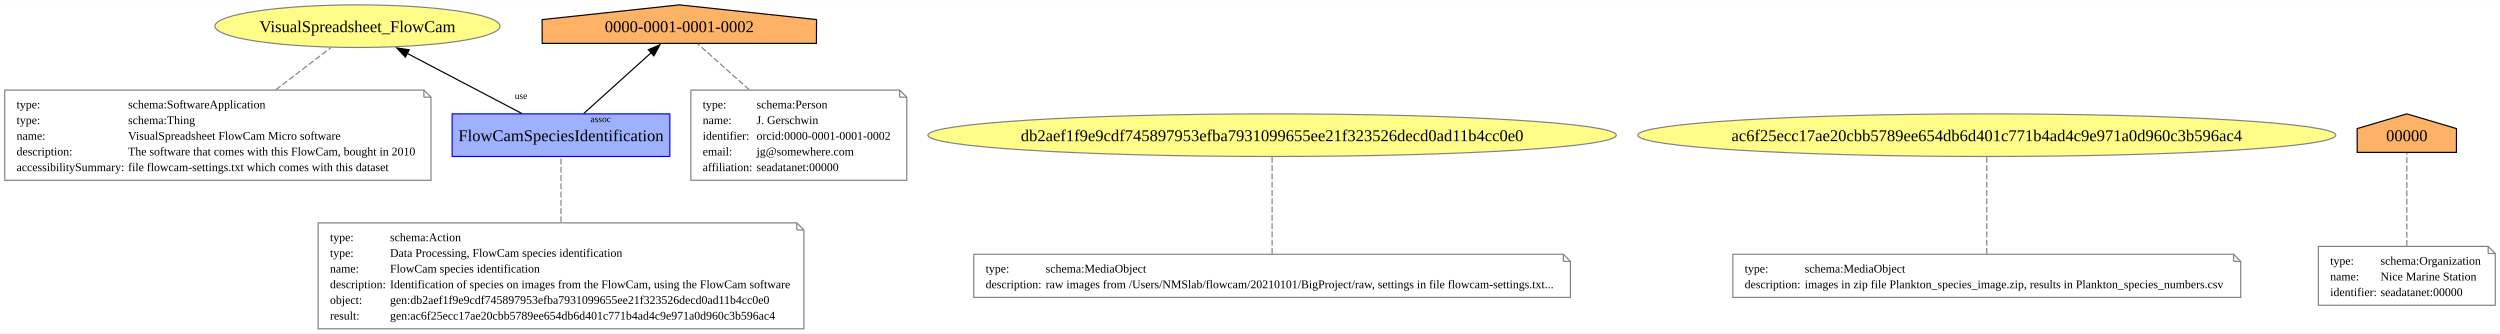
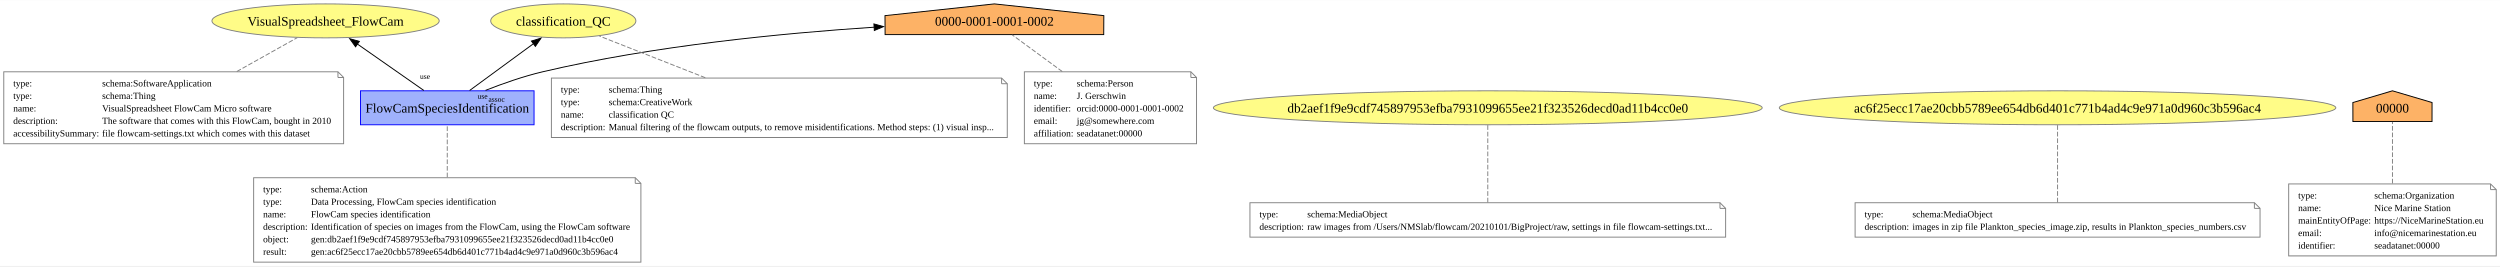
- <svg xmlns="http://www.w3.org/2000/svg" xmlns:xlink="http://www.w3.org/1999/xlink" width="2113pt" height="282pt" viewBox="0.00 0.00 2112.88 281.75">
+ <svg xmlns="http://www.w3.org/2000/svg" xmlns:xlink="http://www.w3.org/1999/xlink" width="2650pt" height="282pt" viewBox="0.00 0.00 2650.12 281.75">
  <g id="graph0" class="graph" transform="scale(1 1) rotate(0) translate(4 277.75)">
-     <polygon fill="white" stroke="none" points="-4,4 -4,-277.75 2108.88,-277.75 2108.88,4 -4,4" />
+     <polygon fill="white" stroke="none" points="-4,4 -4,-277.75 2646.12,-277.75 2646.12,4 -4,4" />
    <g id="node1" class="node">
      <g id="a_node1">
        <a xlink:href="_FlowCamSpeciesIdentification" xlink:title="FlowCamSpeciesIdentification">
          <polygon fill="#9fb1fc" stroke="#0000ff" points="562.12,-181.62 378.12,-181.62 378.12,-145.62 562.12,-145.62 562.12,-181.62" />
          <text text-anchor="middle" x="470.12" y="-158.57" font-family="Times New Roman,serif" font-size="14.00">FlowCamSpeciesIdentification</text>
        </a>
      </g>
    </g>
    <g id="node3" class="node">
      <g id="a_node3">
        <a xlink:href="_VisualSpreadsheet_FlowCam" xlink:title="VisualSpreadsheet_FlowCam">
-           <ellipse fill="#fffc87" stroke="#808080" cx="298.12" cy="-255.75" rx="120.45" ry="18" />
-           <text text-anchor="middle" x="298.12" y="-250.7" font-family="Times New Roman,serif" font-size="14.00">VisualSpreadsheet_FlowCam</text>
-         </a>
-       </g>
-     </g>
-     <g id="edge7" class="edge">
-       <path fill="none" stroke="black" d="M436.96,-182C409.37,-196.46 369.92,-217.13 340.13,-232.74" />
-       <polygon fill="black" stroke="black" points="338.6,-229.59 331.36,-237.33 341.85,-235.79 338.6,-229.59" />
-       <text text-anchor="middle" x="436.35" y="-194.26" font-family="Times New Roman,serif" font-size="8.00">use</text>
-     </g>
-     <g id="node9" class="node">
-       <g id="a_node9">
-         <a xlink:href="https://orcid.org/0000-0001-0001-0002" xlink:title="0000-0001-0001-0002">
-           <polygon fill="#fdb266" stroke="black" points="686.11,-261.31 570.12,-273.75 454.14,-261.31 454.25,-241.19 686,-241.19 686.11,-261.31" />
-           <text text-anchor="middle" x="570.12" y="-250.7" font-family="Times New Roman,serif" font-size="14.00">0000-0001-0001-0002</text>
+           <ellipse fill="#fffc87" stroke="#808080" cx="341.12" cy="-255.75" rx="120.45" ry="18" />
+           <text text-anchor="middle" x="341.12" y="-250.7" font-family="Times New Roman,serif" font-size="14.00">VisualSpreadsheet_FlowCam</text>
        </a>
      </g>
    </g>
    <g id="edge8" class="edge">
-       <path fill="none" stroke="black" d="M489.41,-182C505.65,-196.64 528.94,-217.63 546.34,-233.31" />
-       <polygon fill="black" stroke="black" points="543.93,-235.86 553.7,-239.95 548.62,-230.66 543.93,-235.86" />
-       <text text-anchor="middle" x="503.67" y="-174.65" font-family="Times New Roman,serif" font-size="8.00">assoc</text>
+       <path fill="none" stroke="black" d="M445.25,-182C425.23,-195.99 396.88,-215.8 374.82,-231.21" />
+       <polygon fill="black" stroke="black" points="372.92,-228.27 366.72,-236.87 376.93,-234.01 372.92,-228.27" />
+       <text text-anchor="middle" x="446.54" y="-194.22" font-family="Times New Roman,serif" font-size="8.00">use</text>
+     </g>
+     <g id="node5" class="node">
+       <g id="a_node5">
+         <a xlink:href="_classification_QC" xlink:title="classification_QC">
+           <ellipse fill="#fffc87" stroke="#808080" cx="593.12" cy="-255.75" rx="76.94" ry="18" />
+           <text text-anchor="middle" x="593.12" y="-250.7" font-family="Times New Roman,serif" font-size="14.00">classification_QC</text>
+         </a>
+       </g>
+     </g>
+     <g id="edge9" class="edge">
+       <path fill="none" stroke="black" d="M493.84,-182C513.09,-196.11 540.41,-216.12 561.52,-231.59" />
+       <polygon fill="black" stroke="black" points="559.37,-234.36 569.5,-237.44 563.51,-228.71 559.37,-234.36" />
+       <text text-anchor="middle" x="507.57" y="-173.23" font-family="Times New Roman,serif" font-size="8.00">use</text>
+     </g>
+     <g id="node11" class="node">
+       <g id="a_node11">
+         <a xlink:href="https://orcid.org/0000-0001-0001-0002" xlink:title="0000-0001-0001-0002">
+           <polygon fill="#fdb266" stroke="black" points="1166.11,-261.31 1050.12,-273.75 934.14,-261.31 934.25,-241.19 1166,-241.19 1166.11,-261.31" />
+           <text text-anchor="middle" x="1050.12" y="-250.7" font-family="Times New Roman,serif" font-size="14.00">0000-0001-0001-0002</text>
+         </a>
+       </g>
+     </g>
+     <g id="edge10" class="edge">
+       <path fill="none" stroke="black" d="M510.71,-182.1C528.88,-189.25 550.76,-196.96 571.12,-201.75 688.44,-229.37 825.39,-242.69 922.73,-249.05" />
+       <polygon fill="black" stroke="black" points="922.39,-252.54 932.6,-249.68 922.84,-245.55 922.39,-252.54" />
+       <text text-anchor="middle" x="522.41" y="-169.98" font-family="Times New Roman,serif" font-size="8.00">assoc</text>
    </g>
    <g id="node2" class="node">
      <polygon fill="none" stroke="gray" points="669.38,-89.5 264.88,-89.5 264.88,0 675.38,0 675.38,-83.5 669.38,-89.5" />
      <polyline fill="none" stroke="gray" points="669.38,-89.5 669.38,-83.5" />
      <polyline fill="none" stroke="gray" points="675.38,-83.5 669.38,-83.5" />
      <text text-anchor="start" x="274.88" y="-74" font-family="Times New Roman,serif" font-size="10.00">type:</text>
      <text text-anchor="start" x="325.62" y="-74" font-family="Times New Roman,serif" font-size="10.00">schema:Action</text>
      <text text-anchor="start" x="274.88" y="-60.75" font-family="Times New Roman,serif" font-size="10.00">type:</text>
      <text text-anchor="start" x="325.62" y="-60.75" font-family="Times New Roman,serif" font-size="10.00">Data Processing, FlowCam species identification</text>
      <text text-anchor="start" x="274.88" y="-47.5" font-family="Times New Roman,serif" font-size="10.00">name:</text>
      <text text-anchor="start" x="325.62" y="-47.5" font-family="Times New Roman,serif" font-size="10.00">FlowCam species identification</text>
      <text text-anchor="start" x="274.88" y="-34.25" font-family="Times New Roman,serif" font-size="10.00">description:</text>
      <text text-anchor="start" x="325.62" y="-34.25" font-family="Times New Roman,serif" font-size="10.00">Identification of species on images from the FlowCam, using the FlowCam software</text>
      <text text-anchor="start" x="274.88" y="-21" font-family="Times New Roman,serif" font-size="10.00">object:</text>
      <text text-anchor="start" x="325.62" y="-21" font-family="Times New Roman,serif" font-size="10.00">gen:db2aef1f9e9cdf745897953efba7931099655ee21f323526decd0ad11b4cc0e0</text>
      <text text-anchor="start" x="274.88" y="-7.75" font-family="Times New Roman,serif" font-size="10.00">result:</text>
      <text text-anchor="start" x="325.62" y="-7.75" font-family="Times New Roman,serif" font-size="10.00">gen:ac6f25ecc17ae20cbb5789ee654db6d401c771b4ad4c9e971a0d960c3b596ac4</text>
    </g>
    <g id="edge1" class="edge">
      <path fill="none" stroke="gray" stroke-dasharray="5,2" d="M470.12,-89.94C470.12,-109.2 470.12,-130.66 470.12,-145.24" />
    </g>
    <g id="node4" class="node">
      <polygon fill="none" stroke="gray" points="354.25,-201.75 0,-201.75 0,-125.5 360.25,-125.5 360.25,-195.75 354.25,-201.75" />
      <polyline fill="none" stroke="gray" points="354.25,-201.75 354.25,-195.75" />
      <polyline fill="none" stroke="gray" points="360.25,-195.75 354.25,-195.75" />
      <text text-anchor="start" x="10" y="-186.25" font-family="Times New Roman,serif" font-size="10.00">type:</text>
      <text text-anchor="start" x="104.25" y="-186.25" font-family="Times New Roman,serif" font-size="10.00">schema:SoftwareApplication</text>
      <text text-anchor="start" x="10" y="-173" font-family="Times New Roman,serif" font-size="10.00">type:</text>
      <text text-anchor="start" x="104.25" y="-173" font-family="Times New Roman,serif" font-size="10.00">schema:Thing</text>
      <text text-anchor="start" x="10" y="-159.75" font-family="Times New Roman,serif" font-size="10.00">name:</text>
      <text text-anchor="start" x="104.25" y="-159.75" font-family="Times New Roman,serif" font-size="10.00">VisualSpreadsheet FlowCam Micro software</text>
      <text text-anchor="start" x="10" y="-146.5" font-family="Times New Roman,serif" font-size="10.00">description:</text>
      <text text-anchor="start" x="104.25" y="-146.5" font-family="Times New Roman,serif" font-size="10.00">The software that comes with this FlowCam, bought in 2010</text>
      <text text-anchor="start" x="10" y="-133.25" font-family="Times New Roman,serif" font-size="10.00">accessibilitySummary:</text>
      <text text-anchor="start" x="104.25" y="-133.25" font-family="Times New Roman,serif" font-size="10.00">file flowcam-settings.txt which comes with this dataset</text>
    </g>
    <g id="edge2" class="edge">
-       <path fill="none" stroke="gray" stroke-dasharray="5,2" d="M229.14,-202.06C245.35,-214.44 262.6,-227.62 275.79,-237.69" />
-     </g>
-     <g id="node5" class="node">
-       <g id="a_node5">
-         <a xlink:href="gendb2aef1f9e9cdf745897953efba7931099655ee21f323526decd0ad11b4cc0e0" xlink:title="db2aef1f9e9cdf745897953efba7931099655ee21f323526decd0ad11b4cc0e0">
-           <ellipse fill="#fffc87" stroke="#808080" cx="1071.12" cy="-163.62" rx="290.88" ry="18" />
-           <text text-anchor="middle" x="1071.12" y="-158.57" font-family="Times New Roman,serif" font-size="14.00">db2aef1f9e9cdf745897953efba7931099655ee21f323526decd0ad11b4cc0e0</text>
-         </a>
-       </g>
+       <path fill="none" stroke="gray" stroke-dasharray="5,2" d="M247,-202.06C269.29,-214.54 293.02,-227.82 311.07,-237.93" />
    </g>
    <g id="node6" class="node">
-       <polygon fill="none" stroke="gray" points="1317.25,-63 819,-63 819,-26.5 1323.25,-26.5 1323.25,-57 1317.25,-63" />
-       <polyline fill="none" stroke="gray" points="1317.25,-63 1317.25,-57" />
-       <polyline fill="none" stroke="gray" points="1323.25,-57 1317.25,-57" />
-       <text text-anchor="start" x="829" y="-47.5" font-family="Times New Roman,serif" font-size="10.00">type:</text>
-       <text text-anchor="start" x="879.75" y="-47.5" font-family="Times New Roman,serif" font-size="10.00">schema:MediaObject</text>
-       <text text-anchor="start" x="829" y="-34.25" font-family="Times New Roman,serif" font-size="10.00">description:</text>
-       <text text-anchor="start" x="879.75" y="-34.25" font-family="Times New Roman,serif" font-size="10.00">raw images from /Users/NMSlab/flowcam/20210101/BigProject/raw, settings in file flowcam-settings.txt...</text>
+       <polygon fill="none" stroke="gray" points="1057.75,-195.12 580.5,-195.12 580.5,-132.12 1063.75,-132.12 1063.75,-189.12 1057.75,-195.12" />
+       <polyline fill="none" stroke="gray" points="1057.75,-195.12 1057.75,-189.12" />
+       <polyline fill="none" stroke="gray" points="1063.75,-189.12 1057.75,-189.12" />
+       <text text-anchor="start" x="590.5" y="-179.62" font-family="Times New Roman,serif" font-size="10.00">type:</text>
+       <text text-anchor="start" x="641.25" y="-179.62" font-family="Times New Roman,serif" font-size="10.00">schema:Thing</text>
+       <text text-anchor="start" x="590.5" y="-166.38" font-family="Times New Roman,serif" font-size="10.00">type:</text>
+       <text text-anchor="start" x="641.25" y="-166.38" font-family="Times New Roman,serif" font-size="10.00">schema:CreativeWork</text>
+       <text text-anchor="start" x="590.5" y="-153.12" font-family="Times New Roman,serif" font-size="10.00">name:</text>
+       <text text-anchor="start" x="641.25" y="-153.12" font-family="Times New Roman,serif" font-size="10.00">classification QC</text>
+       <text text-anchor="start" x="590.5" y="-139.88" font-family="Times New Roman,serif" font-size="10.00">description:</text>
+       <text text-anchor="start" x="641.25" y="-139.88" font-family="Times New Roman,serif" font-size="10.00">Manual filtering of the flowcam outputs, to remove misidentifications. Method steps: (1) visual insp...</text>
    </g>
    <g id="edge3" class="edge">
-       <path fill="none" stroke="gray" stroke-dasharray="5,2" d="M1071.12,-63.25C1071.12,-85.41 1071.12,-123.35 1071.12,-145.39" />
+       <path fill="none" stroke="gray" stroke-dasharray="5,2" d="M743.64,-195.51C705.7,-210.44 661.89,-227.69 631.36,-239.7" />
    </g>
    <g id="node7" class="node">
      <g id="a_node7">
-         <a xlink:href="genac6f25ecc17ae20cbb5789ee654db6d401c771b4ad4c9e971a0d960c3b596ac4" xlink:title="ac6f25ecc17ae20cbb5789ee654db6d401c771b4ad4c9e971a0d960c3b596ac4">
-           <ellipse fill="#fffc87" stroke="#808080" cx="1675.12" cy="-163.62" rx="294.97" ry="18" />
-           <text text-anchor="middle" x="1675.12" y="-158.57" font-family="Times New Roman,serif" font-size="14.00">ac6f25ecc17ae20cbb5789ee654db6d401c771b4ad4c9e971a0d960c3b596ac4</text>
+         <a xlink:href="gendb2aef1f9e9cdf745897953efba7931099655ee21f323526decd0ad11b4cc0e0" xlink:title="db2aef1f9e9cdf745897953efba7931099655ee21f323526decd0ad11b4cc0e0">
+           <ellipse fill="#fffc87" stroke="#808080" cx="1573.12" cy="-163.62" rx="290.88" ry="18" />
+           <text text-anchor="middle" x="1573.12" y="-158.57" font-family="Times New Roman,serif" font-size="14.00">db2aef1f9e9cdf745897953efba7931099655ee21f323526decd0ad11b4cc0e0</text>
        </a>
      </g>
    </g>
    <g id="node8" class="node">
-       <polygon fill="none" stroke="gray" points="1883.75,-63 1460.5,-63 1460.5,-26.5 1889.75,-26.5 1889.75,-57 1883.75,-63" />
-       <polyline fill="none" stroke="gray" points="1883.75,-63 1883.75,-57" />
-       <polyline fill="none" stroke="gray" points="1889.75,-57 1883.75,-57" />
-       <text text-anchor="start" x="1470.5" y="-47.5" font-family="Times New Roman,serif" font-size="10.00">type:</text>
-       <text text-anchor="start" x="1521.25" y="-47.5" font-family="Times New Roman,serif" font-size="10.00">schema:MediaObject</text>
-       <text text-anchor="start" x="1470.5" y="-34.25" font-family="Times New Roman,serif" font-size="10.00">description:</text>
-       <text text-anchor="start" x="1521.25" y="-34.25" font-family="Times New Roman,serif" font-size="10.00">images in zip file Plankton_species_image.zip, results in Plankton_species_numbers.csv</text>
+       <polygon fill="none" stroke="gray" points="1819.25,-63 1321,-63 1321,-26.5 1825.25,-26.5 1825.25,-57 1819.25,-63" />
+       <polyline fill="none" stroke="gray" points="1819.25,-63 1819.25,-57" />
+       <polyline fill="none" stroke="gray" points="1825.25,-57 1819.25,-57" />
+       <text text-anchor="start" x="1331" y="-47.5" font-family="Times New Roman,serif" font-size="10.00">type:</text>
+       <text text-anchor="start" x="1381.75" y="-47.5" font-family="Times New Roman,serif" font-size="10.00">schema:MediaObject</text>
+       <text text-anchor="start" x="1331" y="-34.25" font-family="Times New Roman,serif" font-size="10.00">description:</text>
+       <text text-anchor="start" x="1381.75" y="-34.25" font-family="Times New Roman,serif" font-size="10.00">raw images from /Users/NMSlab/flowcam/20210101/BigProject/raw, settings in file flowcam-settings.txt...</text>
    </g>
    <g id="edge4" class="edge">
-       <path fill="none" stroke="gray" stroke-dasharray="5,2" d="M1675.12,-63.25C1675.12,-85.41 1675.12,-123.35 1675.12,-145.39" />
+       <path fill="none" stroke="gray" stroke-dasharray="5,2" d="M1573.12,-63.25C1573.12,-85.41 1573.12,-123.35 1573.12,-145.39" />
    </g>
-     <g id="node10" class="node">
-       <polygon fill="none" stroke="gray" points="756.38,-201.75 579.88,-201.75 579.88,-125.5 762.38,-125.5 762.38,-195.75 756.38,-201.75" />
-       <polyline fill="none" stroke="gray" points="756.38,-201.75 756.38,-195.75" />
-       <polyline fill="none" stroke="gray" points="762.38,-195.75 756.38,-195.75" />
-       <text text-anchor="start" x="589.88" y="-186.25" font-family="Times New Roman,serif" font-size="10.00">type:</text>
-       <text text-anchor="start" x="635.38" y="-186.25" font-family="Times New Roman,serif" font-size="10.00">schema:Person</text>
-       <text text-anchor="start" x="589.88" y="-173" font-family="Times New Roman,serif" font-size="10.00">name:</text>
-       <text text-anchor="start" x="635.38" y="-173" font-family="Times New Roman,serif" font-size="10.00">J. Gerschwin</text>
-       <text text-anchor="start" x="589.88" y="-159.75" font-family="Times New Roman,serif" font-size="10.00">identifier:</text>
-       <text text-anchor="start" x="635.38" y="-159.75" font-family="Times New Roman,serif" font-size="10.00">orcid:0000-0001-0001-0002</text>
-       <text text-anchor="start" x="589.88" y="-146.5" font-family="Times New Roman,serif" font-size="10.00">email:</text>
-       <text text-anchor="start" x="635.38" y="-146.5" font-family="Times New Roman,serif" font-size="10.00">jg@somewhere.com</text>
-       <text text-anchor="start" x="589.88" y="-133.25" font-family="Times New Roman,serif" font-size="10.00">affiliation:</text>
-       <text text-anchor="start" x="635.38" y="-133.25" font-family="Times New Roman,serif" font-size="10.00">seadatanet:00000</text>
-     </g>
-     <g id="edge5" class="edge">
-       <path fill="none" stroke="gray" stroke-dasharray="5,2" d="M629.17,-202.06C613.78,-215.8 597.29,-230.51 585.67,-240.88" />
-     </g>
-     <g id="node11" class="node">
-       <g id="a_node11">
-         <a xlink:href="https://edmo.seadatanet.org/report/00000" xlink:title="00000">
-           <polygon fill="#fdb266" stroke="black" points="2072.09,-169.19 2030.12,-181.62 1988.16,-169.19 1988.2,-149.06 2072.05,-149.06 2072.09,-169.19" />
-           <text text-anchor="middle" x="2030.12" y="-158.57" font-family="Times New Roman,serif" font-size="14.00">00000</text>
+     <g id="node9" class="node">
+       <g id="a_node9">
+         <a xlink:href="genac6f25ecc17ae20cbb5789ee654db6d401c771b4ad4c9e971a0d960c3b596ac4" xlink:title="ac6f25ecc17ae20cbb5789ee654db6d401c771b4ad4c9e971a0d960c3b596ac4">
+           <ellipse fill="#fffc87" stroke="#808080" cx="2177.12" cy="-163.62" rx="294.97" ry="18" />
+           <text text-anchor="middle" x="2177.12" y="-158.57" font-family="Times New Roman,serif" font-size="14.00">ac6f25ecc17ae20cbb5789ee654db6d401c771b4ad4c9e971a0d960c3b596ac4</text>
        </a>
      </g>
    </g>
+     <g id="node10" class="node">
+       <polygon fill="none" stroke="gray" points="2385.75,-63 1962.5,-63 1962.5,-26.5 2391.75,-26.5 2391.75,-57 2385.75,-63" />
+       <polyline fill="none" stroke="gray" points="2385.75,-63 2385.75,-57" />
+       <polyline fill="none" stroke="gray" points="2391.75,-57 2385.75,-57" />
+       <text text-anchor="start" x="1972.5" y="-47.5" font-family="Times New Roman,serif" font-size="10.00">type:</text>
+       <text text-anchor="start" x="2023.25" y="-47.5" font-family="Times New Roman,serif" font-size="10.00">schema:MediaObject</text>
+       <text text-anchor="start" x="1972.5" y="-34.25" font-family="Times New Roman,serif" font-size="10.00">description:</text>
+       <text text-anchor="start" x="2023.25" y="-34.25" font-family="Times New Roman,serif" font-size="10.00">images in zip file Plankton_species_image.zip, results in Plankton_species_numbers.csv</text>
+     </g>
+     <g id="edge5" class="edge">
+       <path fill="none" stroke="gray" stroke-dasharray="5,2" d="M2177.12,-63.25C2177.12,-85.41 2177.12,-123.35 2177.12,-145.39" />
+     </g>
    <g id="node12" class="node">
-       <polygon fill="none" stroke="gray" points="2098.88,-69.62 1955.38,-69.62 1955.38,-19.88 2104.88,-19.88 2104.88,-63.62 2098.88,-69.62" />
-       <polyline fill="none" stroke="gray" points="2098.88,-69.62 2098.88,-63.62" />
-       <polyline fill="none" stroke="gray" points="2104.88,-63.62 2098.88,-63.62" />
-       <text text-anchor="start" x="1965.38" y="-54.12" font-family="Times New Roman,serif" font-size="10.00">type:</text>
-       <text text-anchor="start" x="2007.88" y="-54.12" font-family="Times New Roman,serif" font-size="10.00">schema:Organization</text>
-       <text text-anchor="start" x="1965.38" y="-40.88" font-family="Times New Roman,serif" font-size="10.00">name:</text>
-       <text text-anchor="start" x="2007.88" y="-40.88" font-family="Times New Roman,serif" font-size="10.00">Nice Marine Station</text>
-       <text text-anchor="start" x="1965.38" y="-27.62" font-family="Times New Roman,serif" font-size="10.00">identifier:</text>
-       <text text-anchor="start" x="2007.88" y="-27.62" font-family="Times New Roman,serif" font-size="10.00">seadatanet:00000</text>
+       <polygon fill="none" stroke="gray" points="1258.38,-201.75 1081.88,-201.75 1081.88,-125.5 1264.38,-125.5 1264.38,-195.75 1258.38,-201.75" />
+       <polyline fill="none" stroke="gray" points="1258.38,-201.75 1258.38,-195.75" />
+       <polyline fill="none" stroke="gray" points="1264.38,-195.75 1258.38,-195.75" />
+       <text text-anchor="start" x="1091.88" y="-186.25" font-family="Times New Roman,serif" font-size="10.00">type:</text>
+       <text text-anchor="start" x="1137.38" y="-186.25" font-family="Times New Roman,serif" font-size="10.00">schema:Person</text>
+       <text text-anchor="start" x="1091.88" y="-173" font-family="Times New Roman,serif" font-size="10.00">name:</text>
+       <text text-anchor="start" x="1137.38" y="-173" font-family="Times New Roman,serif" font-size="10.00">J. Gerschwin</text>
+       <text text-anchor="start" x="1091.88" y="-159.75" font-family="Times New Roman,serif" font-size="10.00">identifier:</text>
+       <text text-anchor="start" x="1137.38" y="-159.75" font-family="Times New Roman,serif" font-size="10.00">orcid:0000-0001-0001-0002</text>
+       <text text-anchor="start" x="1091.88" y="-146.5" font-family="Times New Roman,serif" font-size="10.00">email:</text>
+       <text text-anchor="start" x="1137.38" y="-146.5" font-family="Times New Roman,serif" font-size="10.00">jg@somewhere.com</text>
+       <text text-anchor="start" x="1091.88" y="-133.25" font-family="Times New Roman,serif" font-size="10.00">affiliation:</text>
+       <text text-anchor="start" x="1137.38" y="-133.25" font-family="Times New Roman,serif" font-size="10.00">seadatanet:00000</text>
    </g>
    <g id="edge6" class="edge">
-       <path fill="none" stroke="gray" stroke-dasharray="5,2" d="M2030.12,-69.97C2030.12,-93.77 2030.12,-129.27 2030.12,-148.69" />
+       <path fill="none" stroke="gray" stroke-dasharray="5,2" d="M1122.03,-202.06C1103.29,-215.8 1083.21,-230.51 1069.05,-240.88" />
+     </g>
+     <g id="node13" class="node">
+       <g id="a_node13">
+         <a xlink:href="https://edmo.seadatanet.org/report/00000" xlink:title="00000">
+           <polygon fill="#fdb266" stroke="black" points="2574.09,-169.19 2532.12,-181.62 2490.16,-169.19 2490.2,-149.06 2574.05,-149.06 2574.09,-169.19" />
+           <text text-anchor="middle" x="2532.12" y="-158.57" font-family="Times New Roman,serif" font-size="14.00">00000</text>
+         </a>
+       </g>
+     </g>
+     <g id="node14" class="node">
+       <polygon fill="none" stroke="gray" points="2636.12,-82.88 2422.12,-82.88 2422.12,-6.62 2642.12,-6.62 2642.12,-76.88 2636.12,-82.88" />
+       <polyline fill="none" stroke="gray" points="2636.12,-82.88 2636.12,-76.88" />
+       <polyline fill="none" stroke="gray" points="2642.12,-76.88 2636.12,-76.88" />
+       <text text-anchor="start" x="2432.12" y="-67.38" font-family="Times New Roman,serif" font-size="10.00">type:</text>
+       <text text-anchor="start" x="2512.88" y="-67.38" font-family="Times New Roman,serif" font-size="10.00">schema:Organization</text>
+       <text text-anchor="start" x="2432.12" y="-54.12" font-family="Times New Roman,serif" font-size="10.00">name:</text>
+       <text text-anchor="start" x="2512.88" y="-54.12" font-family="Times New Roman,serif" font-size="10.00">Nice Marine Station</text>
+       <text text-anchor="start" x="2432.12" y="-40.88" font-family="Times New Roman,serif" font-size="10.00">mainEntityOfPage:</text>
+       <text text-anchor="start" x="2512.88" y="-40.88" font-family="Times New Roman,serif" font-size="10.00">https://NiceMarineStation.eu</text>
+       <text text-anchor="start" x="2432.12" y="-27.62" font-family="Times New Roman,serif" font-size="10.00">email:</text>
+       <text text-anchor="start" x="2512.88" y="-27.62" font-family="Times New Roman,serif" font-size="10.00">info@nicemarinestation.eu</text>
+       <text text-anchor="start" x="2432.12" y="-14.38" font-family="Times New Roman,serif" font-size="10.00">identifier:</text>
+       <text text-anchor="start" x="2512.88" y="-14.38" font-family="Times New Roman,serif" font-size="10.00">seadatanet:00000</text>
+     </g>
+     <g id="edge7" class="edge">
+       <path fill="none" stroke="gray" stroke-dasharray="5,2" d="M2532.12,-83.37C2532.12,-105.66 2532.12,-132.6 2532.12,-148.63" />
    </g>
  </g>
</svg>
